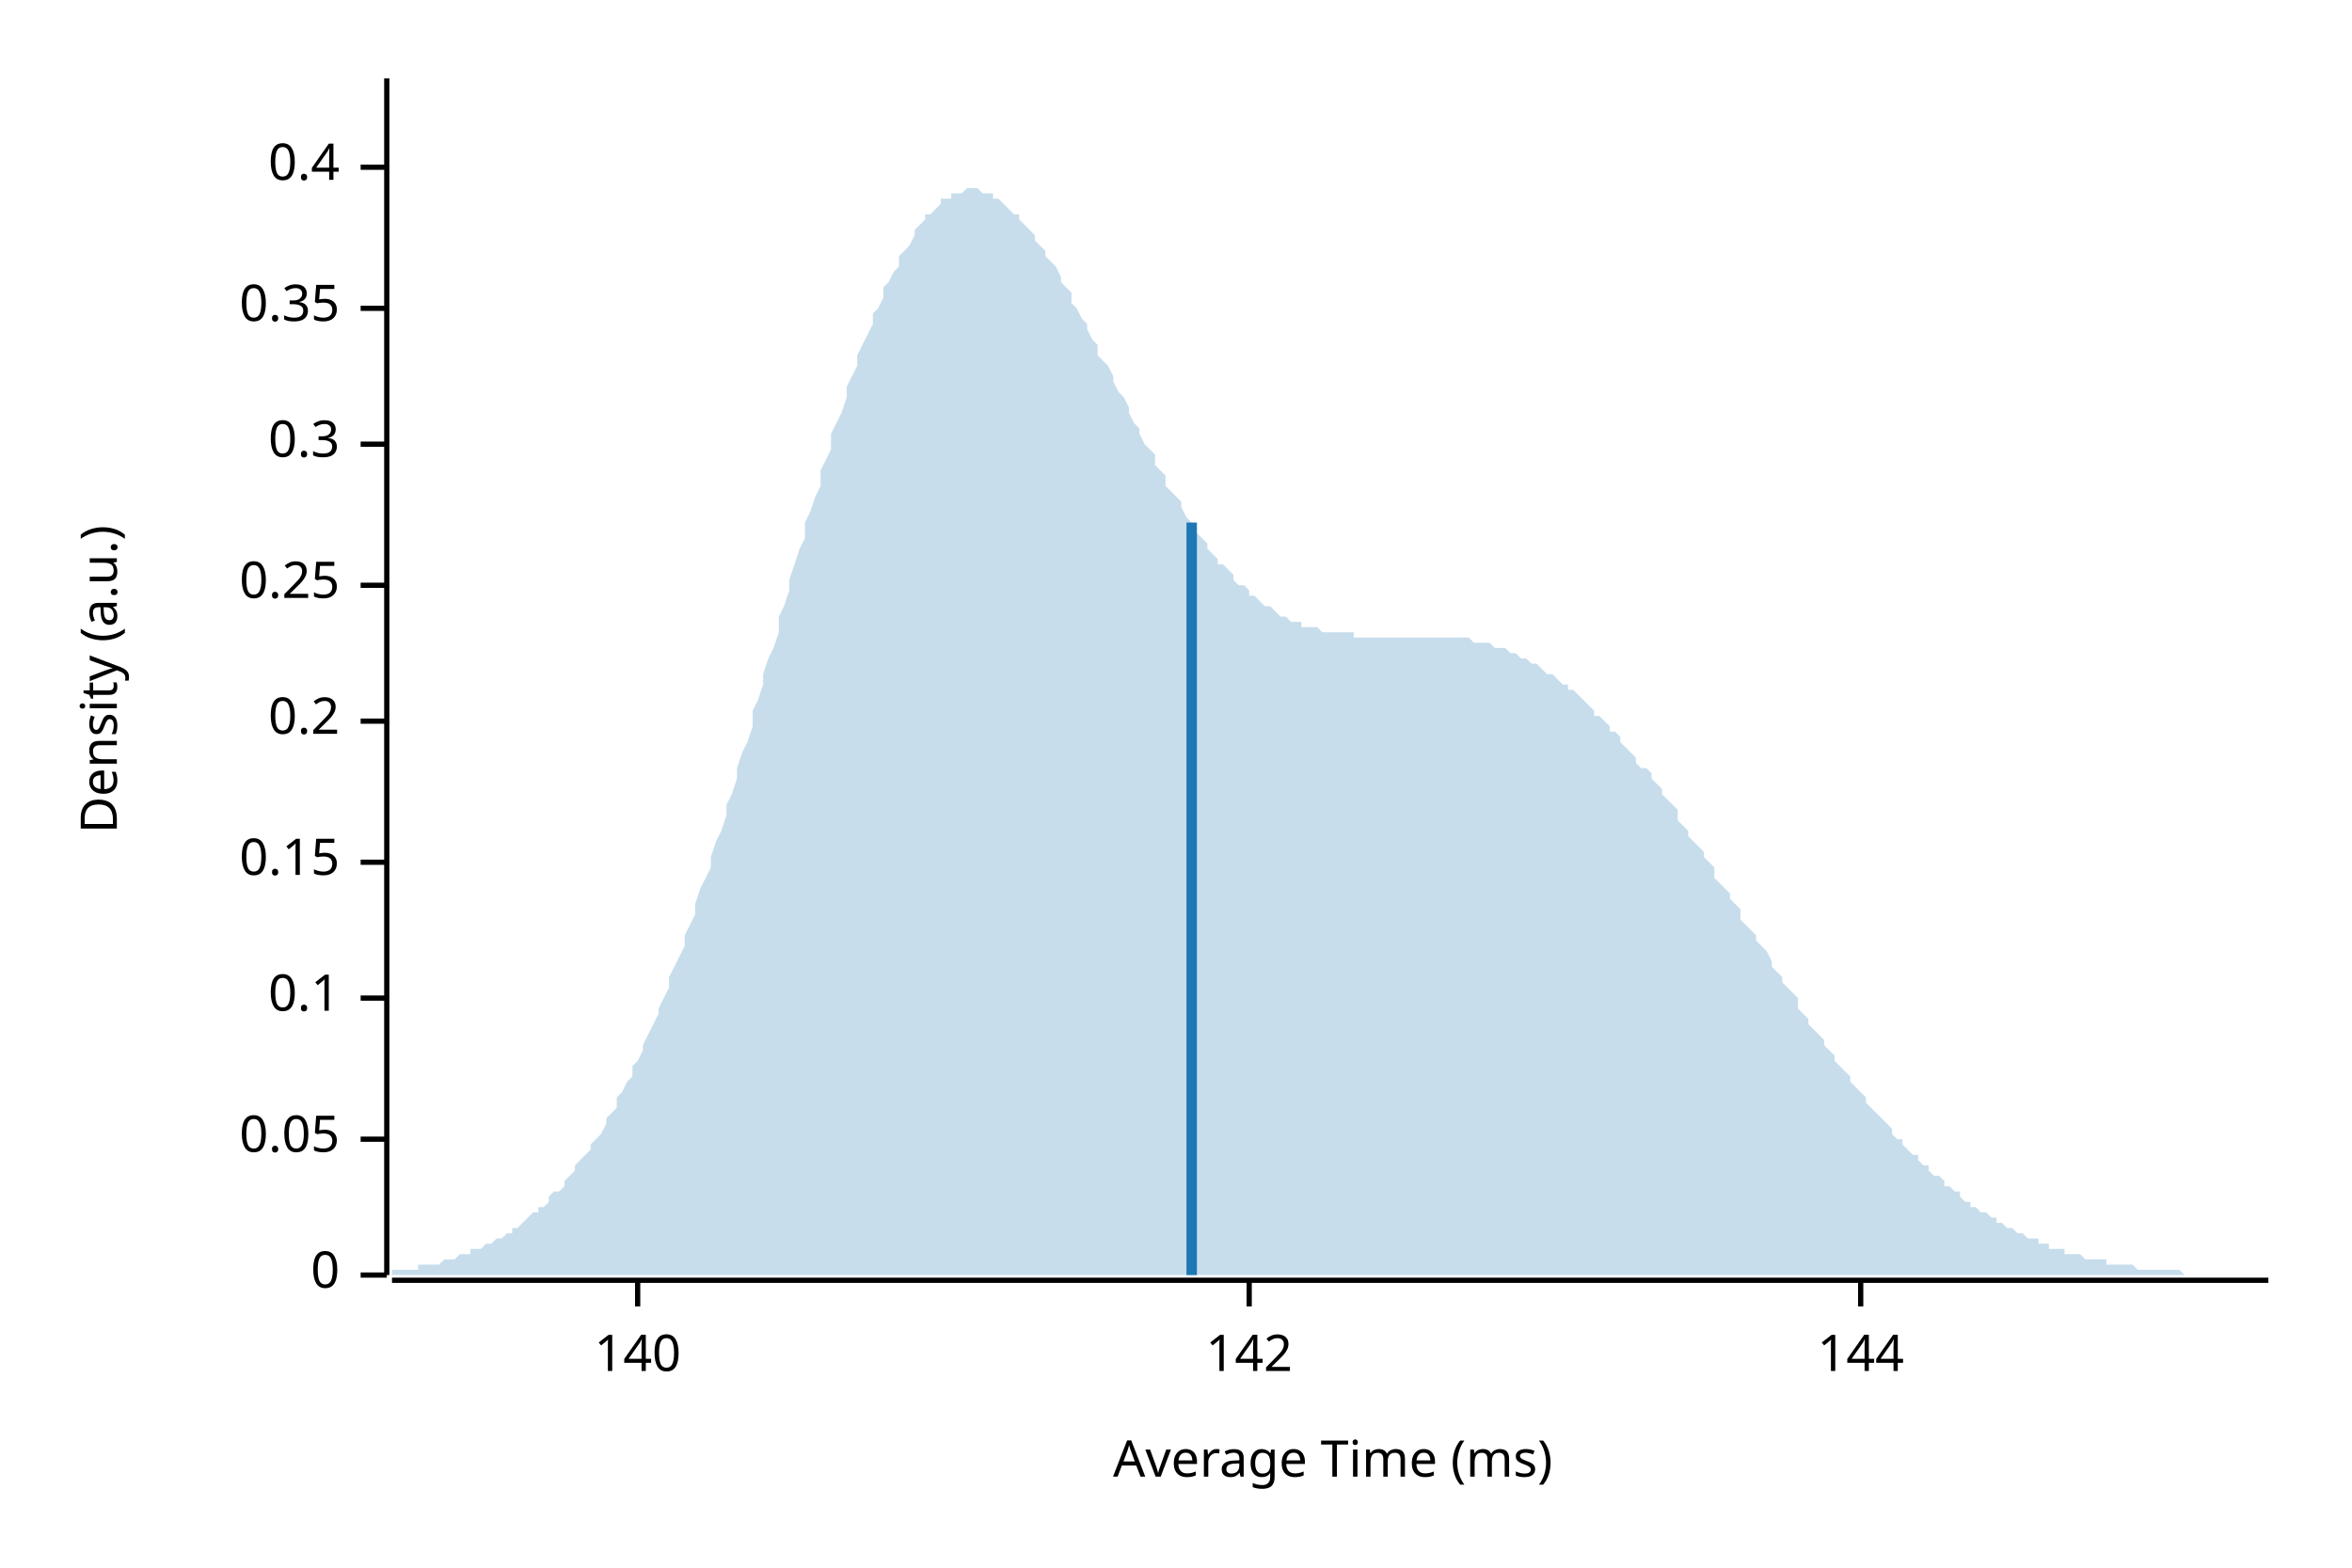
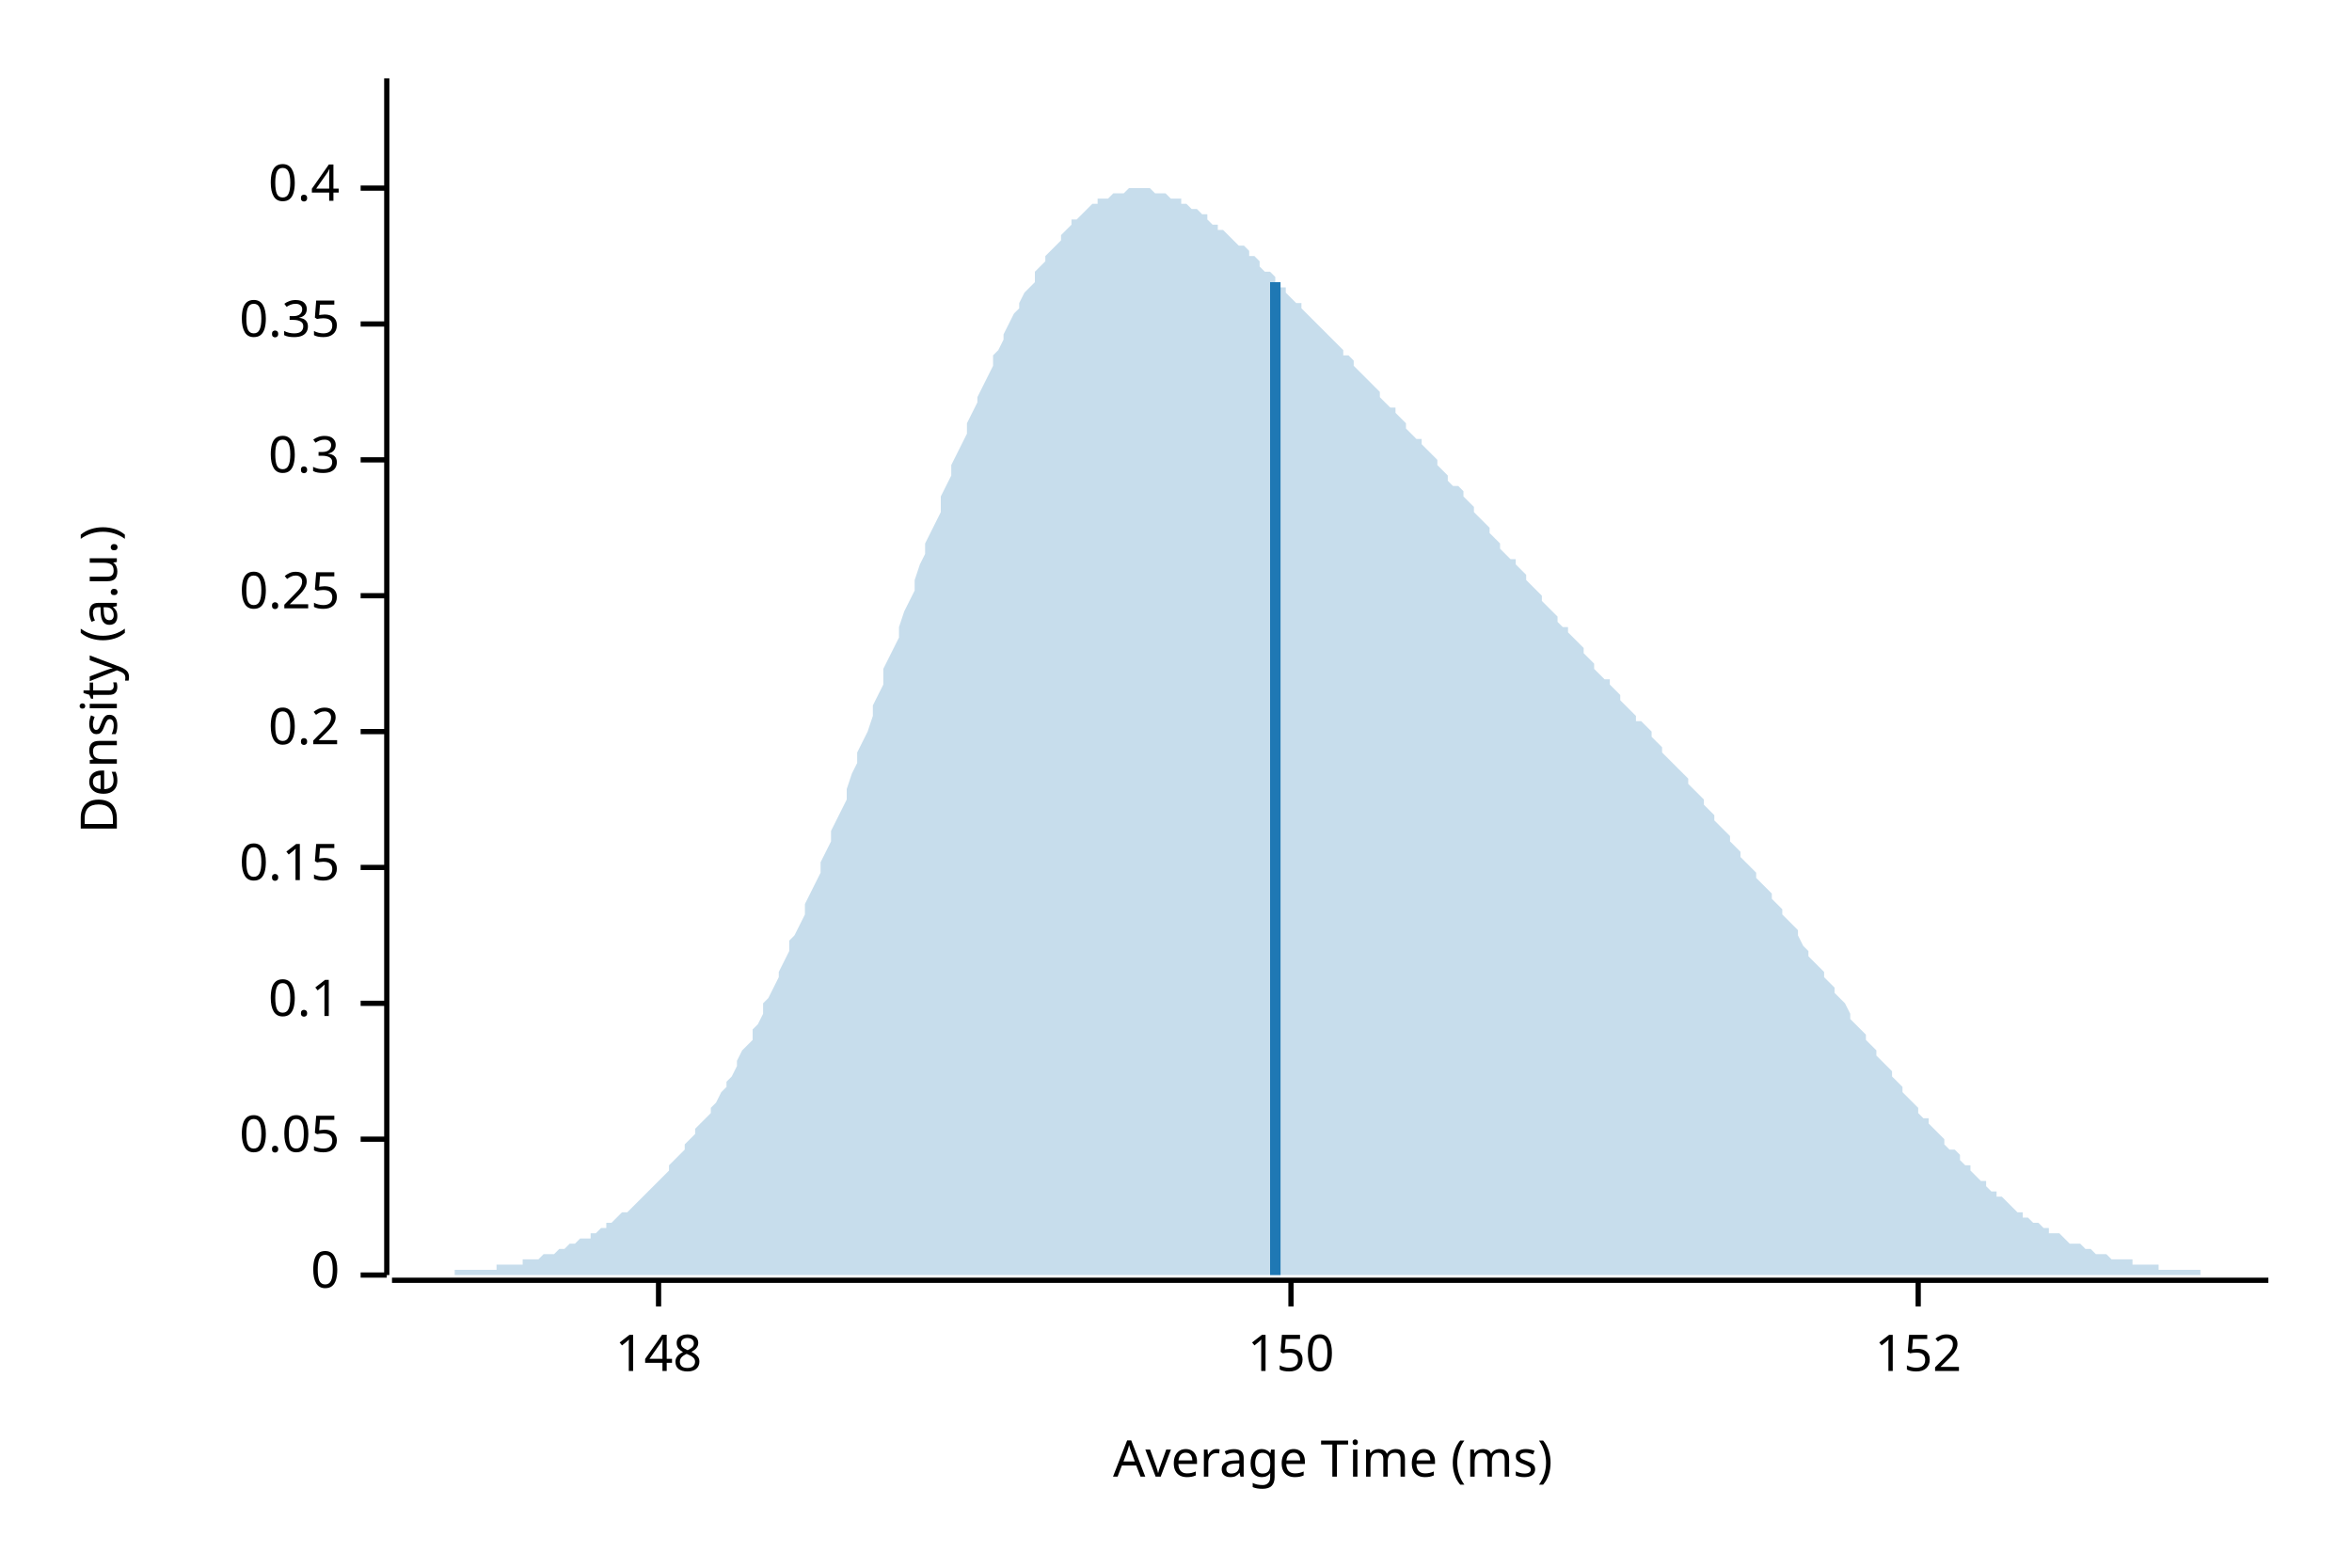
<svg xmlns="http://www.w3.org/2000/svg" width="450" height="300" viewBox="0 0 450 300">
  <text x="15" y="130" dy="0.76em" text-anchor="middle" font-family="sans-serif" font-size="9.677" opacity="1" fill="#000000" transform="rotate(270, 15, 130)">
Density (a.u.)
</text>
  <text x="255" y="285" dy="-0.5ex" text-anchor="middle" font-family="sans-serif" font-size="9.677" opacity="1" fill="#000000">
Average Time (ms)
</text>
  <polyline fill="none" opacity="1" stroke="#000000" stroke-width="1" points="74,15 74,244 " />
  <text x="65" y="244" dy="0.5ex" text-anchor="end" font-family="sans-serif" font-size="9.677" opacity="1" fill="#000000">
0
</text>
  <polyline fill="none" opacity="1" stroke="#000000" stroke-width="1" points="69,244 74,244 " />
  <text x="65" y="218" dy="0.5ex" text-anchor="end" font-family="sans-serif" font-size="9.677" opacity="1" fill="#000000">
0.05
</text>
  <polyline fill="none" opacity="1" stroke="#000000" stroke-width="1" points="69,218 74,218 " />
-   <text x="65" y="191" dy="0.5ex" text-anchor="end" font-family="sans-serif" font-size="9.677" opacity="1" fill="#000000">
+   <text x="65" y="192" dy="0.5ex" text-anchor="end" font-family="sans-serif" font-size="9.677" opacity="1" fill="#000000">
0.1
</text>
-   <polyline fill="none" opacity="1" stroke="#000000" stroke-width="1" points="69,191 74,191 " />
-   <text x="65" y="165" dy="0.5ex" text-anchor="end" font-family="sans-serif" font-size="9.677" opacity="1" fill="#000000">
+   <polyline fill="none" opacity="1" stroke="#000000" stroke-width="1" points="69,192 74,192 " />
+   <text x="65" y="166" dy="0.5ex" text-anchor="end" font-family="sans-serif" font-size="9.677" opacity="1" fill="#000000">
0.15
</text>
-   <polyline fill="none" opacity="1" stroke="#000000" stroke-width="1" points="69,165 74,165 " />
-   <text x="65" y="138" dy="0.5ex" text-anchor="end" font-family="sans-serif" font-size="9.677" opacity="1" fill="#000000">
+   <polyline fill="none" opacity="1" stroke="#000000" stroke-width="1" points="69,166 74,166 " />
+   <text x="65" y="140" dy="0.5ex" text-anchor="end" font-family="sans-serif" font-size="9.677" opacity="1" fill="#000000">
0.2
</text>
-   <polyline fill="none" opacity="1" stroke="#000000" stroke-width="1" points="69,138 74,138 " />
-   <text x="65" y="112" dy="0.5ex" text-anchor="end" font-family="sans-serif" font-size="9.677" opacity="1" fill="#000000">
+   <polyline fill="none" opacity="1" stroke="#000000" stroke-width="1" points="69,140 74,140 " />
+   <text x="65" y="114" dy="0.5ex" text-anchor="end" font-family="sans-serif" font-size="9.677" opacity="1" fill="#000000">
0.25
</text>
-   <polyline fill="none" opacity="1" stroke="#000000" stroke-width="1" points="69,112 74,112 " />
-   <text x="65" y="85" dy="0.5ex" text-anchor="end" font-family="sans-serif" font-size="9.677" opacity="1" fill="#000000">
+   <polyline fill="none" opacity="1" stroke="#000000" stroke-width="1" points="69,114 74,114 " />
+   <text x="65" y="88" dy="0.5ex" text-anchor="end" font-family="sans-serif" font-size="9.677" opacity="1" fill="#000000">
0.3
</text>
-   <polyline fill="none" opacity="1" stroke="#000000" stroke-width="1" points="69,85 74,85 " />
-   <text x="65" y="59" dy="0.5ex" text-anchor="end" font-family="sans-serif" font-size="9.677" opacity="1" fill="#000000">
+   <polyline fill="none" opacity="1" stroke="#000000" stroke-width="1" points="69,88 74,88 " />
+   <text x="65" y="62" dy="0.5ex" text-anchor="end" font-family="sans-serif" font-size="9.677" opacity="1" fill="#000000">
0.35
</text>
-   <polyline fill="none" opacity="1" stroke="#000000" stroke-width="1" points="69,59 74,59 " />
-   <text x="65" y="32" dy="0.5ex" text-anchor="end" font-family="sans-serif" font-size="9.677" opacity="1" fill="#000000">
+   <polyline fill="none" opacity="1" stroke="#000000" stroke-width="1" points="69,62 74,62 " />
+   <text x="65" y="36" dy="0.5ex" text-anchor="end" font-family="sans-serif" font-size="9.677" opacity="1" fill="#000000">
0.4
</text>
-   <polyline fill="none" opacity="1" stroke="#000000" stroke-width="1" points="69,32 74,32 " />
+   <polyline fill="none" opacity="1" stroke="#000000" stroke-width="1" points="69,36 74,36 " />
  <polyline fill="none" opacity="1" stroke="#000000" stroke-width="1" points="75,245 434,245 " />
-   <text x="122" y="255" dy="0.76em" text-anchor="middle" font-family="sans-serif" font-size="9.677" opacity="1" fill="#000000">
- 140
+   <text x="126" y="255" dy="0.76em" text-anchor="middle" font-family="sans-serif" font-size="9.677" opacity="1" fill="#000000">
+ 148
</text>
-   <polyline fill="none" opacity="1" stroke="#000000" stroke-width="1" points="122,245 122,250 " />
-   <text x="239" y="255" dy="0.76em" text-anchor="middle" font-family="sans-serif" font-size="9.677" opacity="1" fill="#000000">
- 142
+   <polyline fill="none" opacity="1" stroke="#000000" stroke-width="1" points="126,245 126,250 " />
+   <text x="247" y="255" dy="0.76em" text-anchor="middle" font-family="sans-serif" font-size="9.677" opacity="1" fill="#000000">
+ 150
</text>
-   <polyline fill="none" opacity="1" stroke="#000000" stroke-width="1" points="239,245 239,250 " />
-   <text x="356" y="255" dy="0.76em" text-anchor="middle" font-family="sans-serif" font-size="9.677" opacity="1" fill="#000000">
- 144
+   <polyline fill="none" opacity="1" stroke="#000000" stroke-width="1" points="247,245 247,250 " />
+   <text x="367" y="255" dy="0.76em" text-anchor="middle" font-family="sans-serif" font-size="9.677" opacity="1" fill="#000000">
+ 152
</text>
-   <polyline fill="none" opacity="1" stroke="#000000" stroke-width="1" points="356,245 356,250 " />
-   <polygon opacity="0.25" fill="#1F78B4" points="75,243 75,243 76,243 77,243 77,243 78,243 79,243 80,243 80,242 81,242 82,242 82,242 83,242 84,242 85,241 85,241 86,241 87,241 87,241 88,240 89,240 90,240 90,239 91,239 92,239 92,239 93,238 94,238 95,237 95,237 96,237 97,236 98,236 98,235 99,235 100,234 100,234 101,233 102,232 103,232 103,231 104,231 105,230 105,229 106,228 107,228 108,227 108,226 109,225 110,224 110,223 111,222 112,221 113,220 113,219 114,218 115,217 116,215 116,214 117,213 118,212 118,210 119,209 120,207 121,206 121,204 122,203 123,201 123,200 124,198 125,196 126,194 126,193 127,191 128,189 128,187 129,185 130,183 131,181 131,179 132,177 133,175 133,173 134,170 135,168 136,166 136,164 137,161 138,159 139,156 139,154 140,152 141,149 141,147 142,144 143,142 144,139 144,136 145,134 146,131 146,129 147,126 148,124 149,121 149,118 150,116 151,113 151,111 152,108 153,105 154,103 154,100 155,98 156,95 157,93 157,90 158,88 159,86 159,83 160,81 161,79 162,76 162,74 163,72 164,70 164,68 165,66 166,64 167,62 167,60 168,59 169,57 169,55 170,54 171,52 172,51 172,49 173,48 174,47 175,45 175,44 176,43 177,42 177,41 178,41 179,40 180,39 180,38 181,38 182,38 182,37 183,37 184,37 185,36 185,36 186,36 187,36 187,36 188,37 189,37 190,37 190,38 191,38 192,39 192,39 193,40 194,41 195,41 195,42 196,43 197,44 198,45 198,46 199,47 200,48 200,49 201,50 202,51 203,53 203,54 204,55 205,56 205,58 206,59 207,61 208,62 208,63 209,65 210,66 210,68 211,69 212,70 213,72 213,73 214,75 215,76 216,78 216,79 217,81 218,82 218,83 219,85 220,86 221,87 221,89 222,90 223,91 223,93 224,94 225,95 226,96 226,97 227,99 228,100 228,101 229,102 230,103 231,104 231,105 232,106 233,107 233,108 234,108 235,109 236,110 236,111 237,112 238,112 239,113 239,114 240,114 241,115 241,115 242,116 243,116 244,117 244,117 245,118 246,118 246,118 247,119 248,119 249,119 249,120 250,120 251,120 251,120 252,120 253,121 254,121 254,121 255,121 256,121 257,121 257,121 258,121 259,121 259,122 260,122 261,122 262,122 262,122 263,122 264,122 264,122 265,122 266,122 267,122 267,122 268,122 269,122 269,122 270,122 271,122 272,122 272,122 273,122 274,122 275,122 275,122 276,122 277,122 277,122 278,122 279,122 280,122 280,122 281,122 282,123 282,123 283,123 284,123 285,123 285,123 286,124 287,124 287,124 288,124 289,125 290,125 290,125 291,126 292,126 292,126 293,127 294,127 295,128 295,128 296,129 297,129 298,130 298,130 299,131 300,131 300,132 301,132 302,133 303,134 303,134 304,135 305,136 305,137 306,137 307,138 308,139 308,140 309,140 310,141 310,142 311,143 312,144 313,145 313,146 314,147 315,147 316,148 316,149 317,150 318,151 318,152 319,153 320,154 321,155 321,157 322,158 323,159 323,160 324,161 325,162 326,163 326,164 327,165 328,166 328,168 329,169 330,170 331,171 331,172 332,173 333,174 333,176 334,177 335,178 336,179 336,180 337,181 338,182 339,184 339,185 340,186 341,187 341,188 342,189 343,190 344,191 344,193 345,194 346,195 346,196 347,197 348,198 349,199 349,200 350,201 351,202 351,203 352,204 353,205 354,206 354,207 355,208 356,209 357,210 357,211 358,212 359,213 359,213 360,214 361,215 362,216 362,217 363,218 364,218 364,219 365,220 366,221 367,221 367,222 368,223 369,223 369,224 370,225 371,225 372,226 372,227 373,227 374,228 375,228 375,229 376,230 377,230 377,231 378,231 379,232 380,232 380,232 381,233 382,233 382,234 383,234 384,235 385,235 385,235 386,236 387,236 387,236 388,237 389,237 390,237 390,238 391,238 392,238 392,239 393,239 394,239 395,239 395,240 396,240 397,240 398,240 398,240 399,241 400,241 400,241 401,241 402,241 403,241 403,242 404,242 405,242 405,242 406,242 407,242 408,242 408,242 409,243 410,243 410,243 411,243 412,243 413,243 413,243 414,243 415,243 416,243 416,243 417,243 418,244 418,244 419,244 420,244 421,244 421,244 422,244 423,244 423,244 424,244 425,244 426,244 426,244 427,244 428,244 428,244 429,244 430,244 431,244 431,244 432,244 433,244 434,244 434,244 75,244 " />
-   <polyline fill="none" opacity="1" stroke="#1F78B4" stroke-width="2" points="228,244 228,100 " />
+   <polyline fill="none" opacity="1" stroke="#000000" stroke-width="1" points="367,245 367,250 " />
+   <polygon opacity="0.25" fill="#1F78B4" points="75,244 75,244 76,244 77,244 77,244 78,244 79,244 80,244 80,244 81,244 82,244 82,244 83,244 84,244 85,244 85,244 86,244 87,244 87,243 88,243 89,243 90,243 90,243 91,243 92,243 92,243 93,243 94,243 95,243 95,242 96,242 97,242 98,242 98,242 99,242 100,242 100,241 101,241 102,241 103,241 103,241 104,240 105,240 105,240 106,240 107,239 108,239 108,239 109,238 110,238 110,238 111,237 112,237 113,237 113,236 114,236 115,235 116,235 116,234 117,234 118,233 118,233 119,232 120,232 121,231 121,231 122,230 123,229 123,229 124,228 125,227 126,226 126,226 127,225 128,224 128,223 129,222 130,221 131,220 131,219 132,218 133,217 133,216 134,215 135,214 136,213 136,212 137,211 138,209 139,208 139,207 140,206 141,204 141,203 142,201 143,200 144,199 144,197 145,196 146,194 146,192 147,191 148,189 149,187 149,186 150,184 151,182 151,180 152,179 153,177 154,175 154,173 155,171 156,169 157,167 157,165 158,163 159,161 159,159 160,157 161,155 162,153 162,151 163,148 164,146 164,144 165,142 166,140 167,137 167,135 168,133 169,131 169,128 170,126 171,124 172,122 172,120 173,117 174,115 175,113 175,111 176,108 177,106 177,104 178,102 179,100 180,98 180,95 181,93 182,91 182,89 183,87 184,85 185,83 185,81 186,79 187,77 187,76 188,74 189,72 190,70 190,68 191,67 192,65 192,64 193,62 194,60 195,59 195,58 196,56 197,55 198,54 198,52 199,51 200,50 200,49 201,48 202,47 203,46 203,45 204,44 205,43 205,42 206,42 207,41 208,40 208,40 209,39 210,39 210,38 211,38 212,38 213,37 213,37 214,37 215,37 216,36 216,36 217,36 218,36 218,36 219,36 220,36 221,37 221,37 222,37 223,37 223,37 224,38 225,38 226,38 226,39 227,39 228,40 228,40 229,40 230,41 231,41 231,42 232,43 233,43 233,44 234,44 235,45 236,46 236,46 237,47 238,47 239,48 239,49 240,49 241,50 241,51 242,52 243,52 244,53 244,54 245,55 246,55 246,56 247,57 248,58 249,58 249,59 250,60 251,61 251,61 252,62 253,63 254,64 254,64 255,65 256,66 257,67 257,68 258,68 259,69 259,70 260,71 261,72 262,73 262,73 263,74 264,75 264,76 265,77 266,78 267,78 267,79 268,80 269,81 269,82 270,83 271,84 272,84 272,85 273,86 274,87 275,88 275,89 276,90 277,91 277,92 278,93 279,93 280,94 280,95 281,96 282,97 282,98 283,99 284,100 285,101 285,102 286,103 287,104 287,105 288,106 289,107 290,107 290,108 291,109 292,110 292,111 293,112 294,113 295,114 295,115 296,116 297,117 298,118 298,119 299,120 300,120 300,121 301,122 302,123 303,124 303,125 304,126 305,127 305,128 306,129 307,130 308,130 308,131 309,132 310,133 310,134 311,135 312,136 313,137 313,138 314,138 315,139 316,140 316,141 317,142 318,143 318,144 319,145 320,146 321,147 321,147 322,148 323,149 323,150 324,151 325,152 326,153 326,154 327,155 328,156 328,157 329,158 330,159 331,160 331,161 332,162 333,163 333,164 334,165 335,166 336,167 336,168 337,169 338,170 339,171 339,172 340,173 341,174 341,175 342,176 343,177 344,178 344,179 345,181 346,182 346,183 347,184 348,185 349,186 349,187 350,188 351,189 351,190 352,191 353,192 354,194 354,195 355,196 356,197 357,198 357,199 358,200 359,201 359,202 360,203 361,204 362,205 362,206 363,207 364,208 364,209 365,210 366,211 367,212 367,213 368,214 369,214 369,215 370,216 371,217 372,218 372,219 373,220 374,220 375,221 375,222 376,223 377,223 377,224 378,225 379,226 380,226 380,227 381,228 382,228 382,229 383,229 384,230 385,231 385,231 386,232 387,232 387,233 388,233 389,234 390,234 390,234 391,235 392,235 392,236 393,236 394,236 395,237 395,237 396,238 397,238 398,238 398,238 399,239 400,239 400,239 401,240 402,240 403,240 403,240 404,241 405,241 405,241 406,241 407,241 408,241 408,242 409,242 410,242 410,242 411,242 412,242 413,242 413,243 414,243 415,243 416,243 416,243 417,243 418,243 418,243 419,243 420,243 421,243 421,244 422,244 423,244 423,244 424,244 425,244 426,244 426,244 427,244 428,244 428,244 429,244 430,244 431,244 431,244 432,244 433,244 434,244 434,244 75,244 " />
+   <polyline fill="none" opacity="1" stroke="#1F78B4" stroke-width="2" points="244,244 244,54 " />
</svg>
